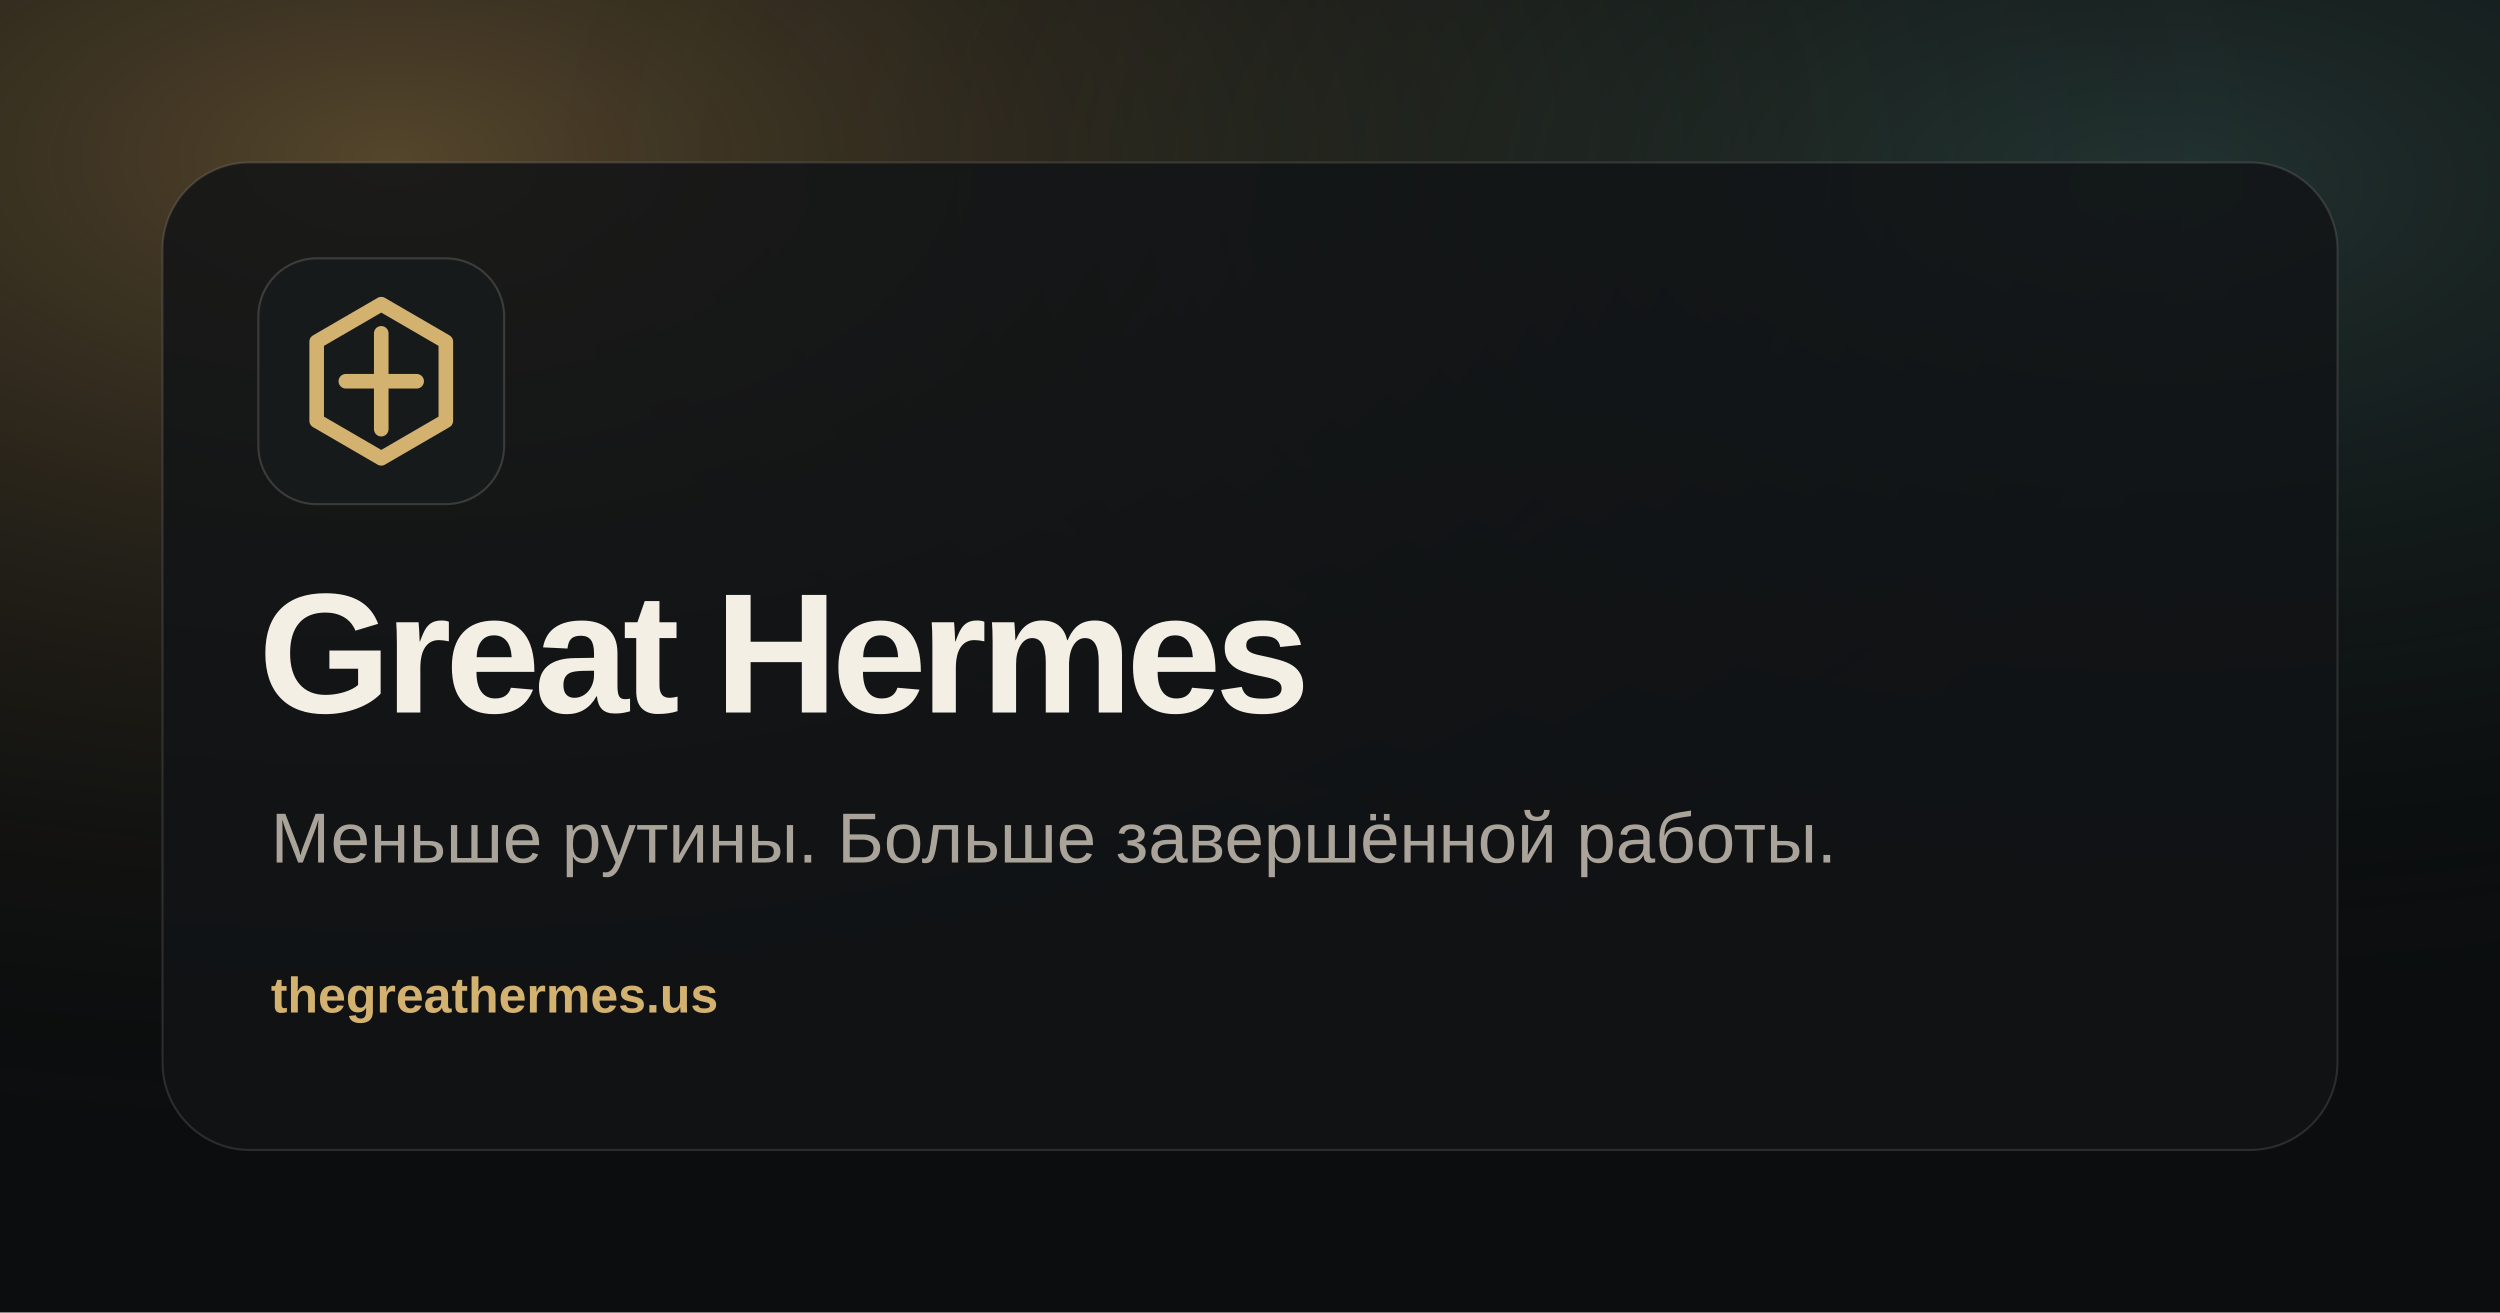
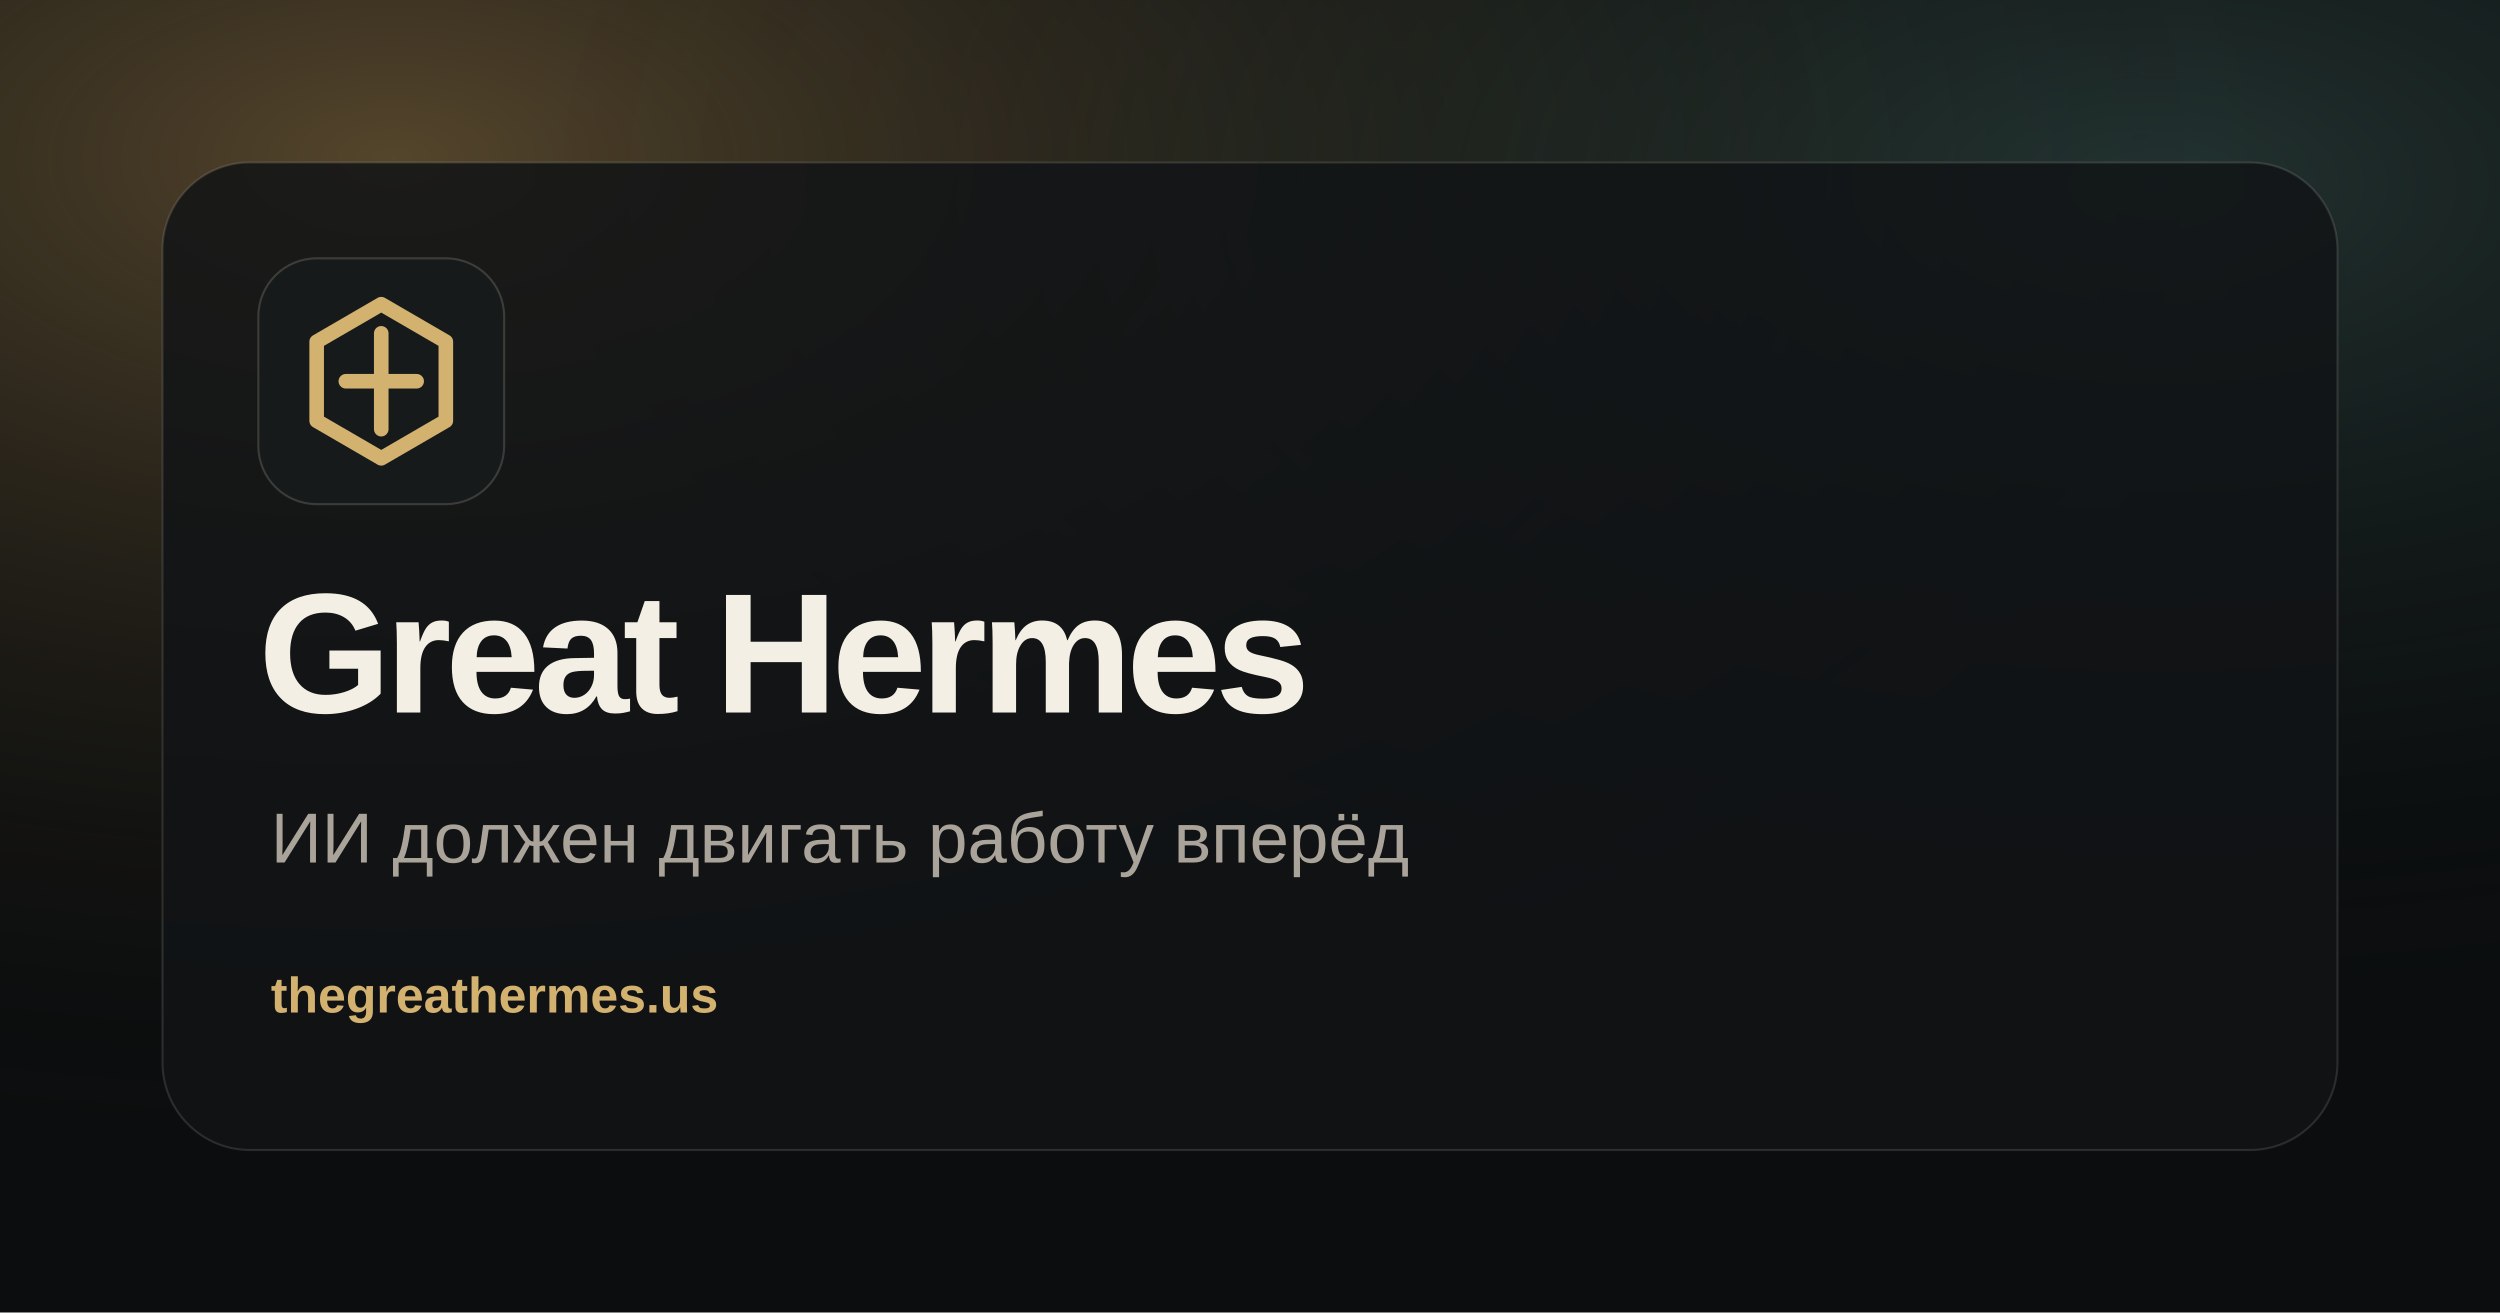
<svg xmlns="http://www.w3.org/2000/svg" width="1200" height="630" viewBox="0 0 1200 630" role="img" aria-labelledby="title desc">
  <defs>
    <radialGradient id="brass" cx="16%" cy="12%" r="78%">
      <stop offset="0%" stop-color="#b99355" stop-opacity=".42" />
      <stop offset="100%" stop-color="#0b0d0e" stop-opacity="0" />
    </radialGradient>
    <radialGradient id="teal" cx="86%" cy="14%" r="66%">
      <stop offset="0%" stop-color="#6aa99b" stop-opacity=".24" />
      <stop offset="100%" stop-color="#0b0d0e" stop-opacity="0" />
    </radialGradient>
  </defs>
  <rect width="1200" height="630" fill="#0b0d0e" />
  <rect width="1200" height="630" fill="url(#brass)" />
  <rect width="1200" height="630" fill="url(#teal)" />
  <rect x="78" y="78" width="1044" height="474" rx="42" fill="#111416" fill-opacity=".84" stroke="#e8e0cf" stroke-opacity=".14" />
  <rect x="124" y="124" width="118" height="118" rx="28" fill="#171a1b" stroke="#e8e0cf" stroke-opacity=".18" />
  <path d="M183 146 214 164v38l-31 18-31-18v-38l31-18Z" fill="none" stroke="#d3b16f" stroke-width="7" stroke-linejoin="round" />
  <path d="M166 183h34M183 160v46" stroke="#d3b16f" stroke-width="7" stroke-linecap="round" />
  <text x="124" y="342" font-family="Aptos Display, Segoe UI, Arial, sans-serif" font-size="82" font-weight="700" fill="#f4efe4" letter-spacing="-3">Great Hermes</text>
-   <text x="130" y="414" font-family="Aptos, Segoe UI, Arial, sans-serif" font-size="34" fill="#aaa39a">Меньше рутины. Больше завершённой работы.</text>
+   <text x="130" y="414" font-family="Aptos, Segoe UI, Arial, sans-serif" font-size="34" fill="#aaa39a">ИИ должен двигать работу вперёд</text>
  <text x="130" y="486" font-family="Aptos, Segoe UI, Arial, sans-serif" font-size="24" font-weight="700" fill="#d3b16f">thegreathermes.us</text>
</svg>
